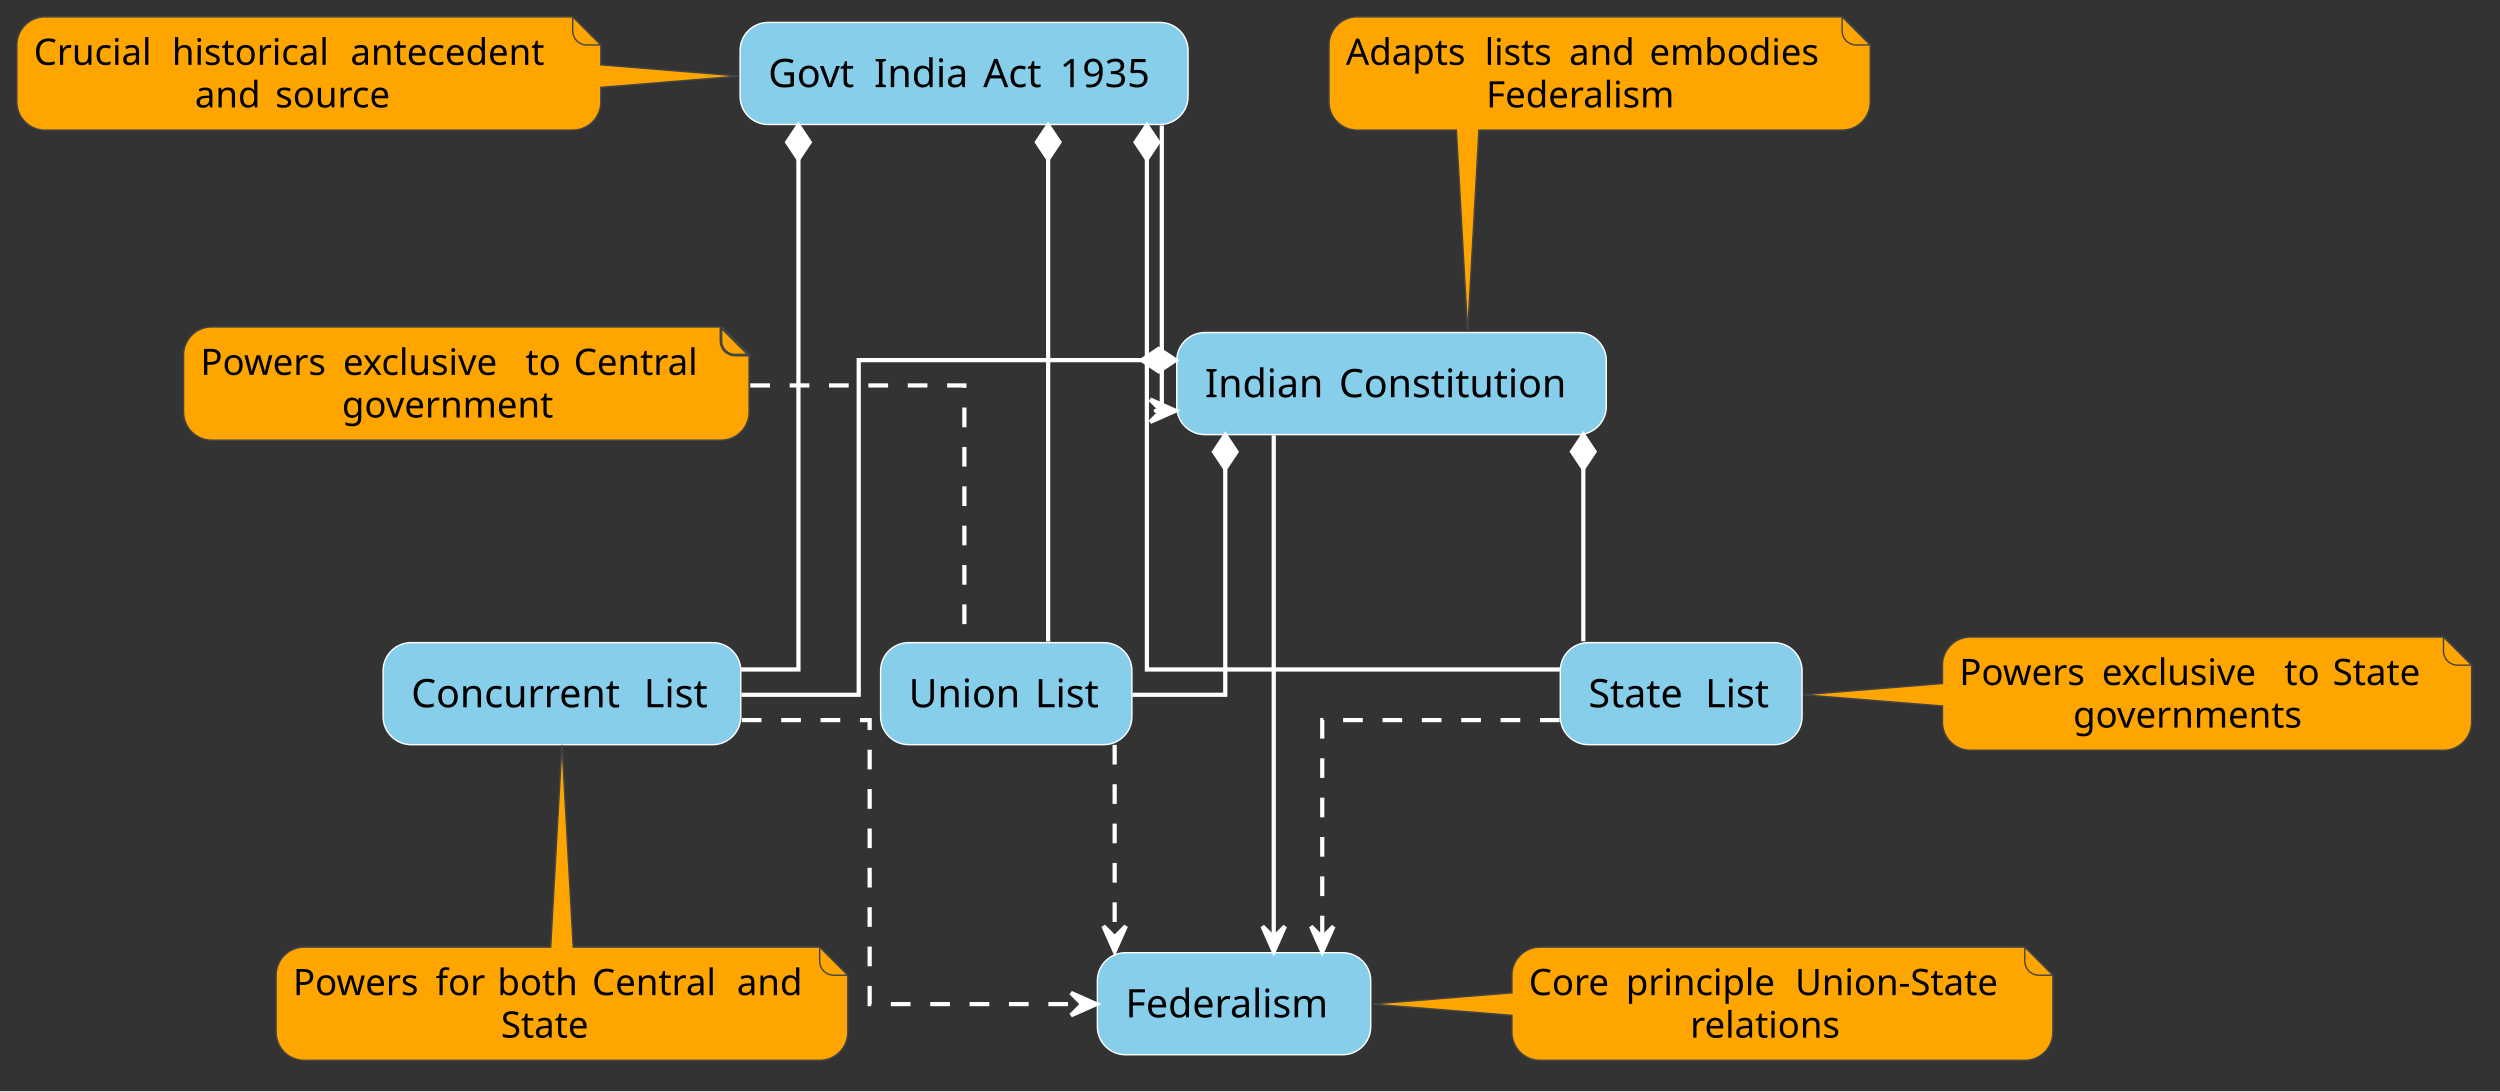
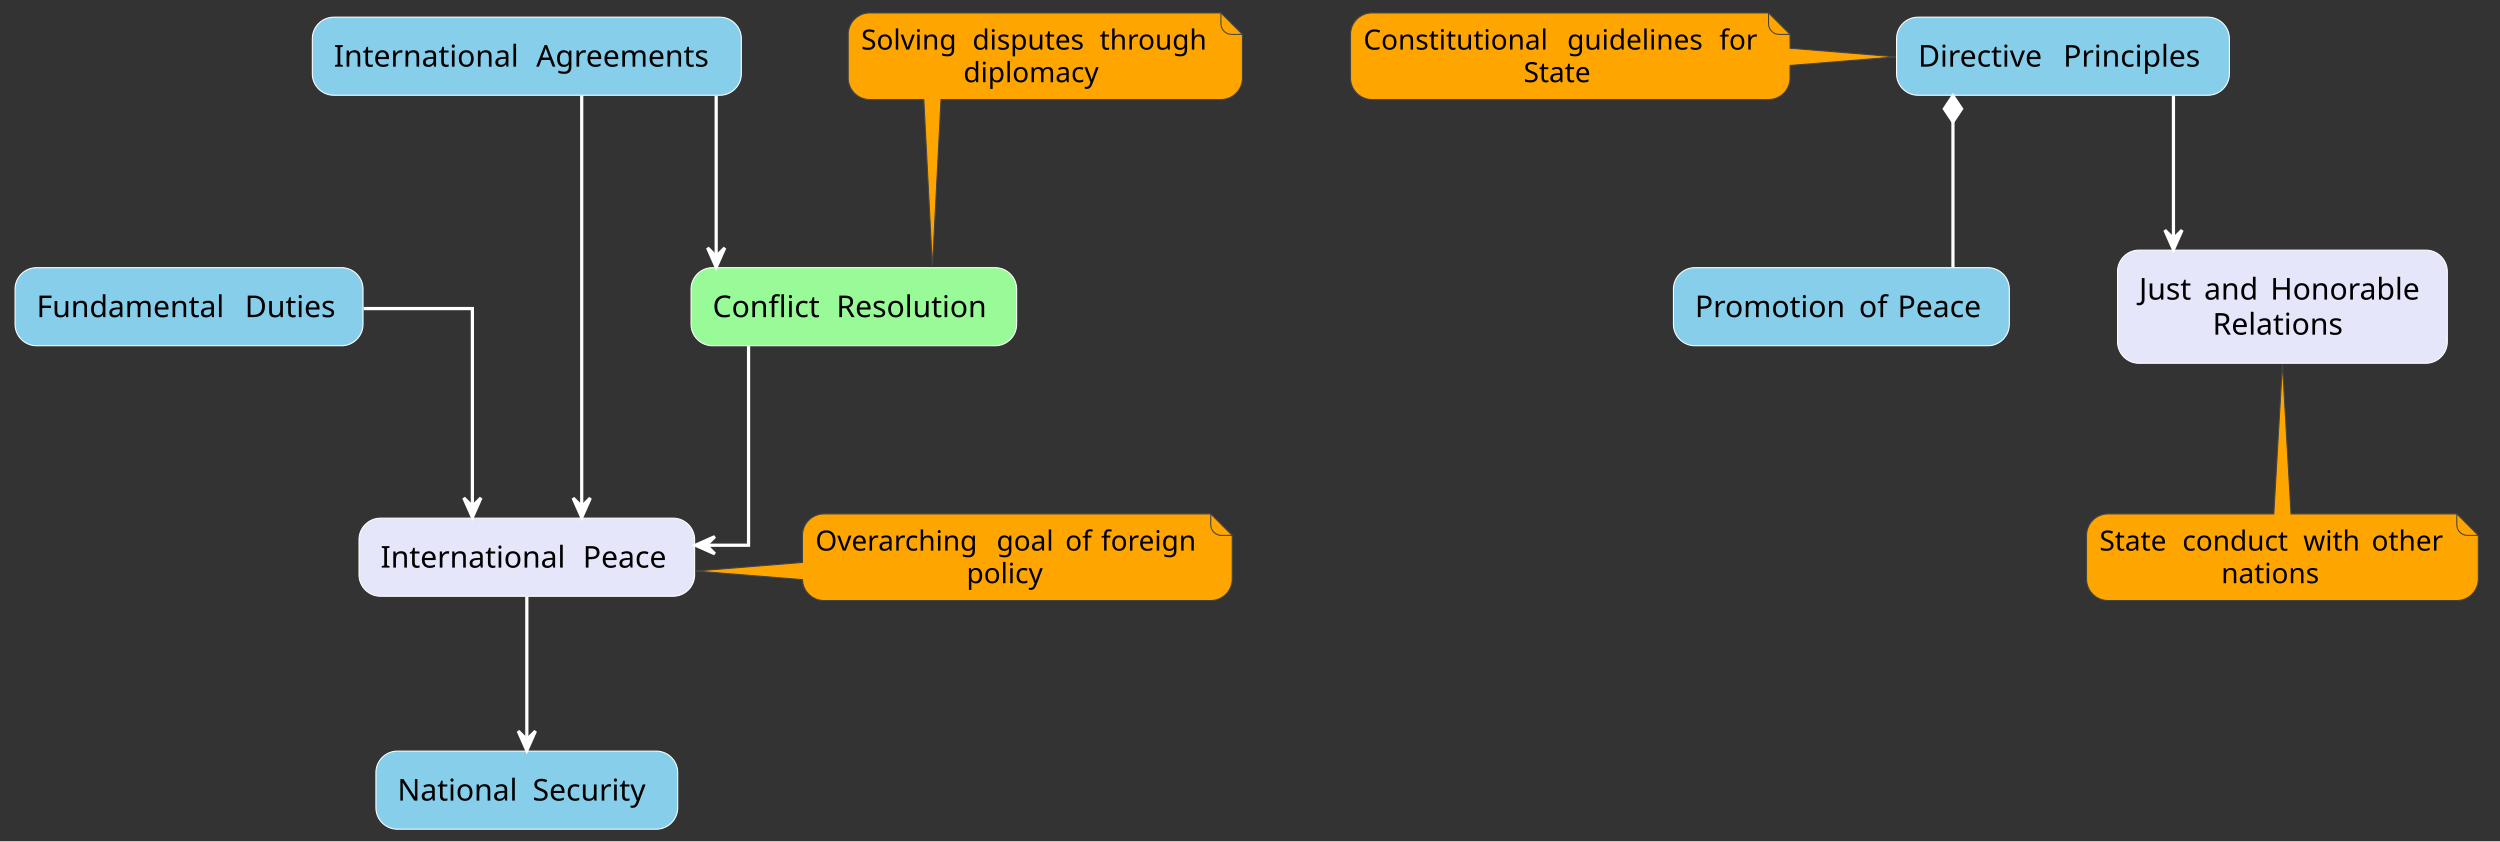
- <svg xmlns="http://www.w3.org/2000/svg" contentStyleType="text/css" data-diagram-type="CLASS" height="388px" preserveAspectRatio="none" style="width:889px;height:388px;background:#333333;" version="1.1" viewBox="0 0 889 388" width="889px" zoomAndPan="magnify">
+ <svg xmlns="http://www.w3.org/2000/svg" contentStyleType="text/css" data-diagram-type="CLASS" height="391px" preserveAspectRatio="none" style="width:1162px;height:391px;background:#333333;" version="1.1" viewBox="0 0 1162 391" width="1162px" zoomAndPan="magnify">
  <defs />
  <g>
-     <rect fill="#333333" height="388" style="stroke:none;stroke-width:1;" width="889" x="0" y="0" />
-     <g class="entity" data-entity="Federalism" data-source-line="23" data-uid="ent0002" id="entity_Federalism">
-       <rect fill="#87CEEB" height="36.297" rx="10" ry="10" style="stroke:#FFFFFF;stroke-width:0.5;" width="97.212" x="390.22" y="338.78" />
-       <text fill="#000000" font-family="Sans-Serif" font-size="14" lengthAdjust="spacing" textLength="77.212" x="400.22" y="361.775">Federalism</text>
+     <rect fill="#333333" height="391" style="stroke:none;stroke-width:1;" width="1162" x="0" y="0" />
+     <g class="entity" data-entity="National Security" data-source-line="23" data-uid="ent0002" id="entity_National Security">
+       <rect fill="#87CEEB" height="36.297" rx="10" ry="10" style="stroke:#FFFFFF;stroke-width:0.5;" width="140.278" x="174.73" y="349.12" />
+       <text fill="#000000" font-family="Sans-Serif" font-size="14" lengthAdjust="spacing" textLength="58.338" x="184.73" y="372.115">National</text>
+       <text fill="#000000" font-family="Sans-Serif" font-size="14" lengthAdjust="spacing" textLength="4.45" x="243.068" y="372.115"> </text>
+       <text fill="#000000" font-family="Sans-Serif" font-size="14" lengthAdjust="spacing" textLength="57.49" x="247.518" y="372.115">Security</text>
    </g>
-     <g class="entity" data-entity="Govt India Act 1935" data-source-line="24" data-uid="ent0003" id="entity_Govt India Act 1935">
-       <rect fill="#87CEEB" height="36.297" rx="10" ry="10" style="stroke:#FFFFFF;stroke-width:0.5;" width="159.289" x="263.18" y="7.98" />
-       <text fill="#000000" font-family="Sans-Serif" font-size="14" lengthAdjust="spacing" textLength="33.188" x="273.18" y="30.975">Govt</text>
-       <text fill="#000000" font-family="Sans-Serif" font-size="14" lengthAdjust="spacing" textLength="4.45" x="306.368" y="30.975"> </text>
-       <text fill="#000000" font-family="Sans-Serif" font-size="14" lengthAdjust="spacing" textLength="34.357" x="310.819" y="30.975">India</text>
-       <text fill="#000000" font-family="Sans-Serif" font-size="14" lengthAdjust="spacing" textLength="4.45" x="345.176" y="30.975"> </text>
-       <text fill="#000000" font-family="Sans-Serif" font-size="14" lengthAdjust="spacing" textLength="22.764" x="349.626" y="30.975">Act</text>
-       <text fill="#000000" font-family="Sans-Serif" font-size="14" lengthAdjust="spacing" textLength="4.45" x="372.39" y="30.975"> </text>
-       <text fill="#000000" font-family="Sans-Serif" font-size="14" lengthAdjust="spacing" textLength="35.629" x="376.84" y="30.975">1935</text>
+     <g class="entity" data-entity="Directive Principles" data-source-line="24" data-uid="ent0003" id="entity_Directive Principles">
+       <rect fill="#87CEEB" height="36.297" rx="10" ry="10" style="stroke:#FFFFFF;stroke-width:0.5;" width="154.695" x="881.52" y="7.98" />
+       <text fill="#000000" font-family="Sans-Serif" font-size="14" lengthAdjust="spacing" textLength="63.014" x="891.52" y="30.975">Directive</text>
+       <text fill="#000000" font-family="Sans-Serif" font-size="14" lengthAdjust="spacing" textLength="4.45" x="954.534" y="30.975"> </text>
+       <text fill="#000000" font-family="Sans-Serif" font-size="14" lengthAdjust="spacing" textLength="67.231" x="958.984" y="30.975">Principles</text>
    </g>
-     <g class="entity" data-entity="Union List" data-source-line="25" data-uid="ent0004" id="entity_Union List">
-       <rect fill="#87CEEB" height="36.297" rx="10" ry="10" style="stroke:#FFFFFF;stroke-width:0.5;" width="89.371" x="313.14" y="228.51" />
-       <text fill="#000000" font-family="Sans-Serif" font-size="14" lengthAdjust="spacing" textLength="40.448" x="323.14" y="251.505">Union</text>
-       <text fill="#000000" font-family="Sans-Serif" font-size="14" lengthAdjust="spacing" textLength="4.45" x="363.588" y="251.505"> </text>
-       <text fill="#000000" font-family="Sans-Serif" font-size="14" lengthAdjust="spacing" textLength="24.473" x="368.038" y="251.505">List</text>
+     <g class="entity" data-entity="Promotion of Peace" data-source-line="25" data-uid="ent0004" id="entity_Promotion of Peace">
+       <rect fill="#87CEEB" height="36.297" rx="10" ry="10" style="stroke:#FFFFFF;stroke-width:0.5;" width="156.124" x="777.81" y="124.41" />
+       <text fill="#000000" font-family="Sans-Serif" font-size="14" lengthAdjust="spacing" textLength="71.784" x="787.81" y="147.405">Promotion</text>
+       <text fill="#000000" font-family="Sans-Serif" font-size="14" lengthAdjust="spacing" textLength="4.45" x="859.594" y="147.405"> </text>
+       <text fill="#000000" font-family="Sans-Serif" font-size="14" lengthAdjust="spacing" textLength="13.494" x="864.044" y="147.405">of</text>
+       <text fill="#000000" font-family="Sans-Serif" font-size="14" lengthAdjust="spacing" textLength="4.45" x="877.538" y="147.405"> </text>
+       <text fill="#000000" font-family="Sans-Serif" font-size="14" lengthAdjust="spacing" textLength="41.945" x="881.989" y="147.405">Peace</text>
    </g>
-     <g class="entity" data-entity="State List" data-source-line="26" data-uid="ent0005" id="entity_State List">
-       <rect fill="#87CEEB" height="36.297" rx="10" ry="10" style="stroke:#FFFFFF;stroke-width:0.5;" width="85.981" x="554.84" y="228.51" />
-       <text fill="#000000" font-family="Sans-Serif" font-size="14" lengthAdjust="spacing" textLength="37.058" x="564.84" y="251.505">State</text>
-       <text fill="#000000" font-family="Sans-Serif" font-size="14" lengthAdjust="spacing" textLength="4.45" x="601.898" y="251.505"> </text>
-       <text fill="#000000" font-family="Sans-Serif" font-size="14" lengthAdjust="spacing" textLength="24.473" x="606.348" y="251.505">List</text>
+     <g class="entity" data-entity="Fundamental Duties" data-source-line="26" data-uid="ent0005" id="entity_Fundamental Duties">
+       <rect fill="#87CEEB" height="36.297" rx="10" ry="10" style="stroke:#FFFFFF;stroke-width:0.5;" width="161.736" x="7" y="124.41" />
+       <text fill="#000000" font-family="Sans-Serif" font-size="14" lengthAdjust="spacing" textLength="92.347" x="17" y="147.405">Fundamental</text>
+       <text fill="#000000" font-family="Sans-Serif" font-size="14" lengthAdjust="spacing" textLength="4.45" x="109.347" y="147.405"> </text>
+       <text fill="#000000" font-family="Sans-Serif" font-size="14" lengthAdjust="spacing" textLength="44.94" x="113.797" y="147.405">Duties</text>
    </g>
-     <g class="entity" data-entity="Concurrent List" data-source-line="27" data-uid="ent0006" id="entity_Concurrent List">
-       <rect fill="#87CEEB" height="36.297" rx="10" ry="10" style="stroke:#FFFFFF;stroke-width:0.5;" width="127.194" x="136.23" y="228.51" />
-       <text fill="#000000" font-family="Sans-Serif" font-size="14" lengthAdjust="spacing" textLength="78.272" x="146.23" y="251.505">Concurrent</text>
-       <text fill="#000000" font-family="Sans-Serif" font-size="14" lengthAdjust="spacing" textLength="4.45" x="224.501" y="251.505"> </text>
-       <text fill="#000000" font-family="Sans-Serif" font-size="14" lengthAdjust="spacing" textLength="24.473" x="228.952" y="251.505">List</text>
+     <g class="entity" data-entity="International Agreements" data-source-line="27" data-uid="ent0006" id="entity_International Agreements">
+       <rect fill="#87CEEB" height="36.297" rx="10" ry="10" style="stroke:#FFFFFF;stroke-width:0.5;" width="199.402" x="145.17" y="7.98" />
+       <text fill="#000000" font-family="Sans-Serif" font-size="14" lengthAdjust="spacing" textLength="89.599" x="155.17" y="30.975">International</text>
+       <text fill="#000000" font-family="Sans-Serif" font-size="14" lengthAdjust="spacing" textLength="4.45" x="244.769" y="30.975"> </text>
+       <text fill="#000000" font-family="Sans-Serif" font-size="14" lengthAdjust="spacing" textLength="85.353" x="249.219" y="30.975">Agreements</text>
    </g>
-     <g class="entity" data-entity="Indian Constitution" data-source-line="28" data-uid="ent0007" id="entity_Indian Constitution">
-       <rect fill="#87CEEB" height="36.297" rx="10" ry="10" style="stroke:#FFFFFF;stroke-width:0.5;" width="152.747" x="418.45" y="118.25" />
-       <text fill="#000000" font-family="Sans-Serif" font-size="14" lengthAdjust="spacing" textLength="43.23" x="428.45" y="141.245">Indian</text>
-       <text fill="#000000" font-family="Sans-Serif" font-size="14" lengthAdjust="spacing" textLength="4.45" x="471.68" y="141.245"> </text>
-       <text fill="#000000" font-family="Sans-Serif" font-size="14" lengthAdjust="spacing" textLength="85.066" x="476.131" y="141.245">Constitution</text>
+     <g class="entity" data-entity="Conflict Resolution" data-source-line="30" data-uid="ent0007" id="entity_Conflict Resolution">
+       <rect fill="#98FB98" height="36.297" rx="10" ry="10" style="stroke:#FFFFFF;stroke-width:0.5;" width="151.339" x="321.2" y="124.41" />
+       <text fill="#000000" font-family="Sans-Serif" font-size="14" lengthAdjust="spacing" textLength="53.108" x="331.2" y="147.405">Conflict</text>
+       <text fill="#000000" font-family="Sans-Serif" font-size="14" lengthAdjust="spacing" textLength="4.45" x="384.308" y="147.405"> </text>
+       <text fill="#000000" font-family="Sans-Serif" font-size="14" lengthAdjust="spacing" textLength="73.78" x="388.759" y="147.405">Resolution</text>
    </g>
-     <g class="entity" data-entity="GMN19" data-source-line="47" data-uid="ent0020" id="entity_GMN19">
-       <path d="M6,16 L6,36.266 A10,10 0 0 0 16,46.266 L203.653,46.266 A10,10 0 0 0 213.653,36.266 L213.653,31.06 L262.8,27.06 L213.653,23.06 L213.653,16 L203.653,6 L16,6 A10,10 0 0 0 6,16" fill="#FFA500" style="stroke:#444444;stroke-width:0.5;" />
-       <path d="M203.653,6 L203.653,11 A5,5 0 0 0 208.653,16 L213.653,16 L203.653,6" fill="#FFA500" style="stroke:#444444;stroke-width:0.5;" />
-       <text fill="#000000" font-family="Sans-Serif" font-size="13" lengthAdjust="spacing" textLength="44.998" x="12" y="23.067">Crucial</text>
-       <text fill="#000000" font-family="Sans-Serif" font-size="13" lengthAdjust="spacing" textLength="4.132" x="56.998" y="23.067"> </text>
-       <text fill="#000000" font-family="Sans-Serif" font-size="13" lengthAdjust="spacing" textLength="59.357" x="61.131" y="23.067">historical</text>
-       <text fill="#000000" font-family="Sans-Serif" font-size="13" lengthAdjust="spacing" textLength="4.132" x="120.488" y="23.067"> </text>
-       <text fill="#000000" font-family="Sans-Serif" font-size="13" lengthAdjust="spacing" textLength="74.033" x="124.62" y="23.067">antecedent</text>
-       <text fill="#000000" font-family="Sans-Serif" font-size="13" lengthAdjust="spacing" textLength="24.457" x="69.303" y="38.2">and</text>
-       <text fill="#000000" font-family="Sans-Serif" font-size="13" lengthAdjust="spacing" textLength="4.132" x="93.761" y="38.2"> </text>
-       <text fill="#000000" font-family="Sans-Serif" font-size="13" lengthAdjust="spacing" textLength="43.456" x="97.893" y="38.2">source</text>
+     <g class="entity" data-entity="International Peace" data-source-line="33" data-uid="ent0008" id="entity_International Peace">
+       <rect fill="#E6E6FA" height="36.297" rx="10" ry="10" style="stroke:#FFFFFF;stroke-width:0.5;" width="155.994" x="166.87" y="240.84" />
+       <text fill="#000000" font-family="Sans-Serif" font-size="14" lengthAdjust="spacing" textLength="89.599" x="176.87" y="263.835">International</text>
+       <text fill="#000000" font-family="Sans-Serif" font-size="14" lengthAdjust="spacing" textLength="4.45" x="266.469" y="263.835"> </text>
+       <text fill="#000000" font-family="Sans-Serif" font-size="14" lengthAdjust="spacing" textLength="41.945" x="270.919" y="263.835">Peace</text>
    </g>
-     <g class="entity" data-entity="GMN22" data-source-line="51" data-uid="ent0023" id="entity_GMN22">
-       <path d="M65.28,126.26 L65.28,146.526 A10,10 0 0 0 75.28,156.526 L256.369,156.526 A10,10 0 0 0 266.369,146.526 L266.369,126.26 L256.369,116.26 L75.28,116.26 A10,10 0 0 0 65.28,126.26" fill="#FFA500" style="stroke:#444444;stroke-width:0.5;" />
-       <path d="M256.369,116.26 L256.369,121.26 A5,5 0 0 0 261.369,126.26 L266.369,126.26 L256.369,116.26" fill="#FFA500" style="stroke:#444444;stroke-width:1;" />
-       <text fill="#000000" font-family="Sans-Serif" font-size="13" lengthAdjust="spacing" textLength="46.541" x="71.28" y="133.327">Powers</text>
-       <text fill="#000000" font-family="Sans-Serif" font-size="13" lengthAdjust="spacing" textLength="4.132" x="117.821" y="133.327"> </text>
-       <text fill="#000000" font-family="Sans-Serif" font-size="13" lengthAdjust="spacing" textLength="60.766" x="121.953" y="133.327">exclusive</text>
-       <text fill="#000000" font-family="Sans-Serif" font-size="13" lengthAdjust="spacing" textLength="4.132" x="182.72" y="133.327"> </text>
-       <text fill="#000000" font-family="Sans-Serif" font-size="13" lengthAdjust="spacing" textLength="13.051" x="186.852" y="133.327">to</text>
-       <text fill="#000000" font-family="Sans-Serif" font-size="13" lengthAdjust="spacing" textLength="4.132" x="199.903" y="133.327"> </text>
-       <text fill="#000000" font-family="Sans-Serif" font-size="13" lengthAdjust="spacing" textLength="47.334" x="204.035" y="133.327">Central</text>
-       <text fill="#000000" font-family="Sans-Serif" font-size="13" lengthAdjust="spacing" textLength="79.479" x="121.585" y="148.46">government</text>
+     <g class="entity" data-entity="Just and Honorable Relations" data-source-line="34" data-uid="ent0009" id="entity_Just and Honorable Relations">
+       <rect fill="#E6E6FA" height="52.594" rx="10" ry="10" style="stroke:#FFFFFF;stroke-width:0.5;" width="153.28" x="984.23" y="116.26" />
+       <text fill="#000000" font-family="Sans-Serif" font-size="14" lengthAdjust="spacing" textLength="25.785" x="994.23" y="139.255">Just</text>
+       <text fill="#000000" font-family="Sans-Serif" font-size="14" lengthAdjust="spacing" textLength="4.45" x="1020.015" y="139.255"> </text>
+       <text fill="#000000" font-family="Sans-Serif" font-size="14" lengthAdjust="spacing" textLength="26.339" x="1024.465" y="139.255">and</text>
+       <text fill="#000000" font-family="Sans-Serif" font-size="14" lengthAdjust="spacing" textLength="4.45" x="1050.804" y="139.255"> </text>
+       <text fill="#000000" font-family="Sans-Serif" font-size="14" lengthAdjust="spacing" textLength="72.256" x="1055.254" y="139.255">Honorable</text>
+       <text fill="#000000" font-family="Sans-Serif" font-size="14" lengthAdjust="spacing" textLength="64.921" x="1028.41" y="155.552">Relations</text>
    </g>
-     <g class="entity" data-entity="GMN25" data-source-line="55" data-uid="ent0026" id="entity_GMN25">
-       <path d="M690.74,236.53 L690.74,243.06 L641.2,247.06 L690.74,251.06 L690.74,256.796 A10,10 0 0 0 700.74,266.796 L868.905,266.796 A10,10 0 0 0 878.905,256.796 L878.905,236.53 L868.905,226.53 L700.74,226.53 A10,10 0 0 0 690.74,236.53" fill="#FFA500" style="stroke:#444444;stroke-width:0.5;" />
-       <path d="M868.905,226.53 L868.905,231.53 A5,5 0 0 0 873.905,236.53 L878.905,236.53 L868.905,226.53" fill="#FFA500" style="stroke:#444444;stroke-width:0.5;" />
-       <text fill="#000000" font-family="Sans-Serif" font-size="13" lengthAdjust="spacing" textLength="46.541" x="696.74" y="243.597">Powers</text>
-       <text fill="#000000" font-family="Sans-Serif" font-size="13" lengthAdjust="spacing" textLength="4.132" x="743.281" y="243.597"> </text>
-       <text fill="#000000" font-family="Sans-Serif" font-size="13" lengthAdjust="spacing" textLength="60.766" x="747.413" y="243.597">exclusive</text>
-       <text fill="#000000" font-family="Sans-Serif" font-size="13" lengthAdjust="spacing" textLength="4.132" x="808.179" y="243.597"> </text>
-       <text fill="#000000" font-family="Sans-Serif" font-size="13" lengthAdjust="spacing" textLength="13.051" x="812.312" y="243.597">to</text>
-       <text fill="#000000" font-family="Sans-Serif" font-size="13" lengthAdjust="spacing" textLength="4.132" x="825.363" y="243.597"> </text>
-       <text fill="#000000" font-family="Sans-Serif" font-size="13" lengthAdjust="spacing" textLength="34.411" x="829.495" y="243.597">State</text>
-       <text fill="#000000" font-family="Sans-Serif" font-size="13" lengthAdjust="spacing" textLength="86.252" x="737.197" y="258.73">governments</text>
+     <g class="entity" data-entity="GMN17" data-source-line="47" data-uid="ent0018" id="entity_GMN17">
+       <path d="M372.99,248.86 L372.99,261.42 L323.33,265.42 L372.99,269.42 L372.99,269.126 A10,10 0 0 0 382.99,279.126 L562.746,279.126 A10,10 0 0 0 572.746,269.126 L572.746,248.86 L562.746,238.86 L382.99,238.86 A10,10 0 0 0 372.99,248.86" fill="#FFA500" style="stroke:#444444;stroke-width:0.5;" />
+       <path d="M562.746,238.86 L562.746,243.86 A5,5 0 0 0 567.746,248.86 L572.746,248.86 L562.746,238.86" fill="#FFA500" style="stroke:#444444;stroke-width:0.5;" />
+       <text fill="#000000" font-family="Sans-Serif" font-size="13" lengthAdjust="spacing" textLength="80.069" x="378.99" y="255.927">Overarching</text>
+       <text fill="#000000" font-family="Sans-Serif" font-size="13" lengthAdjust="spacing" textLength="4.132" x="459.059" y="255.927"> </text>
+       <text fill="#000000" font-family="Sans-Serif" font-size="13" lengthAdjust="spacing" textLength="27.784" x="463.192" y="255.927">goal</text>
+       <text fill="#000000" font-family="Sans-Serif" font-size="13" lengthAdjust="spacing" textLength="4.132" x="490.975" y="255.927"> </text>
+       <text fill="#000000" font-family="Sans-Serif" font-size="13" lengthAdjust="spacing" textLength="12.53" x="495.108" y="255.927">of</text>
+       <text fill="#000000" font-family="Sans-Serif" font-size="13" lengthAdjust="spacing" textLength="4.132" x="507.638" y="255.927"> </text>
+       <text fill="#000000" font-family="Sans-Serif" font-size="13" lengthAdjust="spacing" textLength="45.976" x="511.77" y="255.927">foreign</text>
+       <text fill="#000000" font-family="Sans-Serif" font-size="13" lengthAdjust="spacing" textLength="38.27" x="449.233" y="271.06">policy</text>
    </g>
-     <g class="entity" data-entity="GMN28" data-source-line="59" data-uid="ent0029" id="entity_GMN28">
-       <path d="M98.19,346.79 L98.19,367.056 A10,10 0 0 0 108.19,377.056 L291.469,377.056 A10,10 0 0 0 301.469,367.056 L301.469,346.79 L291.469,336.79 L203.83,336.79 L199.83,264.87 L195.83,336.79 L108.19,336.79 A10,10 0 0 0 98.19,346.79" fill="#FFA500" style="stroke:#444444;stroke-width:0.5;" />
-       <path d="M291.469,336.79 L291.469,341.79 A5,5 0 0 0 296.469,346.79 L301.469,346.79 L291.469,336.79" fill="#FFA500" style="stroke:#444444;stroke-width:0.5;" />
-       <text fill="#000000" font-family="Sans-Serif" font-size="13" lengthAdjust="spacing" textLength="46.541" x="104.19" y="353.857">Powers</text>
-       <text fill="#000000" font-family="Sans-Serif" font-size="13" lengthAdjust="spacing" textLength="4.132" x="150.731" y="353.857"> </text>
-       <text fill="#000000" font-family="Sans-Serif" font-size="13" lengthAdjust="spacing" textLength="17.875" x="154.863" y="353.857">for</text>
-       <text fill="#000000" font-family="Sans-Serif" font-size="13" lengthAdjust="spacing" textLength="4.132" x="172.738" y="353.857"> </text>
-       <text fill="#000000" font-family="Sans-Serif" font-size="13" lengthAdjust="spacing" textLength="29.542" x="176.871" y="353.857">both</text>
-       <text fill="#000000" font-family="Sans-Serif" font-size="13" lengthAdjust="spacing" textLength="4.132" x="206.413" y="353.857"> </text>
-       <text fill="#000000" font-family="Sans-Serif" font-size="13" lengthAdjust="spacing" textLength="47.334" x="210.545" y="353.857">Central</text>
-       <text fill="#000000" font-family="Sans-Serif" font-size="13" lengthAdjust="spacing" textLength="4.132" x="257.88" y="353.857"> </text>
-       <text fill="#000000" font-family="Sans-Serif" font-size="13" lengthAdjust="spacing" textLength="24.457" x="262.012" y="353.857">and</text>
-       <text fill="#000000" font-family="Sans-Serif" font-size="13" lengthAdjust="spacing" textLength="34.411" x="178.124" y="368.99">State</text>
+     <g class="entity" data-entity="GMN20" data-source-line="51" data-uid="ent0021" id="entity_GMN20">
+       <path d="M627.72,16 L627.72,36.266 A10,10 0 0 0 637.72,46.266 L822.015,46.266 A10,10 0 0 0 832.015,36.266 L832.015,30.42 L881.24,26.42 L832.015,22.42 L832.015,16 L822.015,6 L637.72,6 A10,10 0 0 0 627.72,16" fill="#FFA500" style="stroke:#444444;stroke-width:0.5;" />
+       <path d="M822.015,6 L822.015,11 A5,5 0 0 0 827.015,16 L832.015,16 L822.015,6" fill="#FFA500" style="stroke:#444444;stroke-width:0.5;" />
+       <text fill="#000000" font-family="Sans-Serif" font-size="13" lengthAdjust="spacing" textLength="90.568" x="633.72" y="23.067">Constitutional</text>
+       <text fill="#000000" font-family="Sans-Serif" font-size="13" lengthAdjust="spacing" textLength="4.132" x="724.288" y="23.067"> </text>
+       <text fill="#000000" font-family="Sans-Serif" font-size="13" lengthAdjust="spacing" textLength="66.587" x="728.421" y="23.067">guidelines</text>
+       <text fill="#000000" font-family="Sans-Serif" font-size="13" lengthAdjust="spacing" textLength="4.132" x="795.008" y="23.067"> </text>
+       <text fill="#000000" font-family="Sans-Serif" font-size="13" lengthAdjust="spacing" textLength="17.875" x="799.14" y="23.067">for</text>
+       <text fill="#000000" font-family="Sans-Serif" font-size="13" lengthAdjust="spacing" textLength="34.411" x="708.162" y="38.2">State</text>
    </g>
-     <g class="entity" data-entity="GMN31" data-source-line="63" data-uid="ent0032" id="entity_GMN31">
-       <path d="M472.6,16 L472.6,36.266 A10,10 0 0 0 482.6,46.266 L517.9,46.266 L521.9,117.86 L525.9,46.266 L655.057,46.266 A10,10 0 0 0 665.057,36.266 L665.057,16 L655.057,6 L482.6,6 A10,10 0 0 0 472.6,16" fill="#FFA500" style="stroke:#444444;stroke-width:0.5;" />
-       <path d="M655.057,6 L655.057,11 A5,5 0 0 0 660.057,16 L665.057,16 L655.057,6" fill="#FFA500" style="stroke:#444444;stroke-width:0.5;" />
-       <text fill="#000000" font-family="Sans-Serif" font-size="13" lengthAdjust="spacing" textLength="45.233" x="478.6" y="23.067">Adapts</text>
-       <text fill="#000000" font-family="Sans-Serif" font-size="13" lengthAdjust="spacing" textLength="4.132" x="523.833" y="23.067"> </text>
-       <text fill="#000000" font-family="Sans-Serif" font-size="13" lengthAdjust="spacing" textLength="25.867" x="527.966" y="23.067">lists</text>
-       <text fill="#000000" font-family="Sans-Serif" font-size="13" lengthAdjust="spacing" textLength="4.132" x="553.832" y="23.067"> </text>
-       <text fill="#000000" font-family="Sans-Serif" font-size="13" lengthAdjust="spacing" textLength="24.457" x="557.965" y="23.067">and</text>
-       <text fill="#000000" font-family="Sans-Serif" font-size="13" lengthAdjust="spacing" textLength="4.132" x="582.422" y="23.067"> </text>
-       <text fill="#000000" font-family="Sans-Serif" font-size="13" lengthAdjust="spacing" textLength="63.502" x="586.555" y="23.067">embodies</text>
-       <text fill="#000000" font-family="Sans-Serif" font-size="13" lengthAdjust="spacing" textLength="71.697" x="528.48" y="38.2">Federalism</text>
+     <g class="entity" data-entity="GMN23" data-source-line="55" data-uid="ent0024" id="entity_GMN23">
+       <path d="M394.25,16 L394.25,36.266 A10,10 0 0 0 404.25,46.266 L429.39,46.266 L433.39,124.14 L437.39,46.266 L567.49,46.266 A10,10 0 0 0 577.49,36.266 L577.49,16 L567.49,6 L404.25,6 A10,10 0 0 0 394.25,16" fill="#FFA500" style="stroke:#444444;stroke-width:0.5;" />
+       <path d="M567.49,6 L567.49,11 A5,5 0 0 0 572.49,16 L577.49,16 L567.49,6" fill="#FFA500" style="stroke:#444444;stroke-width:0.5;" />
+       <text fill="#000000" font-family="Sans-Serif" font-size="13" lengthAdjust="spacing" textLength="47.614" x="400.25" y="23.067">Solving</text>
+       <text fill="#000000" font-family="Sans-Serif" font-size="13" lengthAdjust="spacing" textLength="4.132" x="447.864" y="23.067"> </text>
+       <text fill="#000000" font-family="Sans-Serif" font-size="13" lengthAdjust="spacing" textLength="54.996" x="451.996" y="23.067">disputes</text>
+       <text fill="#000000" font-family="Sans-Serif" font-size="13" lengthAdjust="spacing" textLength="4.132" x="506.992" y="23.067"> </text>
+       <text fill="#000000" font-family="Sans-Serif" font-size="13" lengthAdjust="spacing" textLength="51.365" x="511.125" y="23.067">through</text>
+       <text fill="#000000" font-family="Sans-Serif" font-size="13" lengthAdjust="spacing" textLength="67.152" x="447.794" y="38.2">diplomacy</text>
    </g>
-     <g class="entity" data-entity="GMN34" data-source-line="67" data-uid="ent0035" id="entity_GMN34">
-       <path d="M537.64,346.79 L537.64,353.06 L487.78,357.06 L537.64,361.06 L537.64,367.056 A10,10 0 0 0 547.64,377.056 L720.008,377.056 A10,10 0 0 0 730.008,367.056 L730.008,346.79 L720.008,336.79 L547.64,336.79 A10,10 0 0 0 537.64,346.79" fill="#FFA500" style="stroke:#444444;stroke-width:0.5;" />
-       <path d="M720.008,336.79 L720.008,341.79 A5,5 0 0 0 725.008,346.79 L730.008,346.79 L720.008,336.79" fill="#FFA500" style="stroke:#444444;stroke-width:0.5;" />
-       <text fill="#000000" font-family="Sans-Serif" font-size="13" lengthAdjust="spacing" textLength="30.373" x="543.64" y="353.857">Core</text>
-       <text fill="#000000" font-family="Sans-Serif" font-size="13" lengthAdjust="spacing" textLength="4.132" x="574.014" y="353.857"> </text>
-       <text fill="#000000" font-family="Sans-Serif" font-size="13" lengthAdjust="spacing" textLength="56.069" x="578.146" y="353.857">principle</text>
-       <text fill="#000000" font-family="Sans-Serif" font-size="13" lengthAdjust="spacing" textLength="4.132" x="634.215" y="353.857"> </text>
-       <text fill="#000000" font-family="Sans-Serif" font-size="13" lengthAdjust="spacing" textLength="76.661" x="638.347" y="353.857">Union-State</text>
-       <text fill="#000000" font-family="Sans-Serif" font-size="13" lengthAdjust="spacing" textLength="56.596" x="601.026" y="368.99">relations</text>
+     <g class="entity" data-entity="GMN26" data-source-line="59" data-uid="ent0027" id="entity_GMN26">
+       <path d="M969.82,248.86 L969.82,269.126 A10,10 0 0 0 979.82,279.126 L1141.917,279.126 A10,10 0 0 0 1151.917,269.126 L1151.917,248.86 L1141.917,238.86 L1064.87,238.86 L1060.87,169.27 L1056.87,238.86 L979.82,238.86 A10,10 0 0 0 969.82,248.86" fill="#FFA500" style="stroke:#444444;stroke-width:0.5;" />
+       <path d="M1141.917,238.86 L1141.917,243.86 A5,5 0 0 0 1146.917,248.86 L1151.917,248.86 L1141.917,238.86" fill="#FFA500" style="stroke:#444444;stroke-width:0.5;" />
+       <text fill="#000000" font-family="Sans-Serif" font-size="13" lengthAdjust="spacing" textLength="34.411" x="975.82" y="255.927">State</text>
+       <text fill="#000000" font-family="Sans-Serif" font-size="13" lengthAdjust="spacing" textLength="4.132" x="1010.231" y="255.927"> </text>
+       <text fill="#000000" font-family="Sans-Serif" font-size="13" lengthAdjust="spacing" textLength="52.076" x="1014.363" y="255.927">conduct</text>
+       <text fill="#000000" font-family="Sans-Serif" font-size="13" lengthAdjust="spacing" textLength="4.132" x="1066.439" y="255.927"> </text>
+       <text fill="#000000" font-family="Sans-Serif" font-size="13" lengthAdjust="spacing" textLength="27.581" x="1070.572" y="255.927">with</text>
+       <text fill="#000000" font-family="Sans-Serif" font-size="13" lengthAdjust="spacing" textLength="4.132" x="1098.152" y="255.927"> </text>
+       <text fill="#000000" font-family="Sans-Serif" font-size="13" lengthAdjust="spacing" textLength="34.633" x="1102.284" y="255.927">other</text>
+       <text fill="#000000" font-family="Sans-Serif" font-size="13" lengthAdjust="spacing" textLength="47.88" x="1032.428" y="271.06">nations</text>
    </g>
-     <g class="link" data-entity-1="Govt India Act 1935" data-entity-2="Indian Constitution" data-source-line="31" data-uid="lnk8" id="link_Govt India Act 1935_Indian Constitution">
-       <path codeLine="31" d="M413.14,44.61 C413.14,78.25 413.14,146.06 413.14,146.06 C413.14,146.06 408.94,146.06 412,146.06" fill="none" id="Govt India Act 1935-to-Indian Constitution" style="stroke:#FFFFFF;stroke-width:1.5;" />
-       <polygon fill="#FFFFFF" points="418,146.06,409,142.06,413,146.06,409,150.06,418,146.06" style="stroke:#FFFFFF;stroke-width:1.5;" />
+     <g class="link" data-entity-1="International Peace" data-entity-2="National Security" data-source-line="37" data-uid="lnk10" id="link_International Peace_National Security">
+       <path codeLine="37" d="M244.87,277.36 C244.87,297.27 244.87,322.87 244.87,342.81" fill="none" id="International Peace-to-National Security" style="stroke:#FFFFFF;stroke-width:1.5;" />
+       <polygon fill="#FFFFFF" points="244.87,348.81,248.87,339.81,244.87,343.81,240.87,339.81,244.87,348.81" style="stroke:#FFFFFF;stroke-width:1.5;" />
    </g>
-     <g class="link" data-entity-1="Govt India Act 1935" data-entity-2="Union List" data-source-line="32" data-uid="lnk9" id="link_Govt India Act 1935_Union List">
-       <path codeLine="32" d="M372.72,56.55 C372.72,98.06 372.72,186.53 372.72,228.14" fill="none" id="Govt India Act 1935-backto-Union List" style="stroke:#FFFFFF;stroke-width:1.5;" />
-       <polygon fill="#FFFFFF" points="372.72,44.55,368.72,50.55,372.72,56.55,376.72,50.55,372.72,44.55" style="stroke:#FFFFFF;stroke-width:1.5;" />
+     <g class="link" data-entity-1="Directive Principles" data-entity-2="Promotion of Peace" data-source-line="38" data-uid="lnk11" id="link_Directive Principles_Promotion of Peace">
+       <path codeLine="38" d="M907.73,56.58 C907.73,78.38 907.73,102.43 907.73,124.2" fill="none" id="Directive Principles-backto-Promotion of Peace" style="stroke:#FFFFFF;stroke-width:1.5;" />
+       <polygon fill="#FFFFFF" points="907.73,44.58,903.73,50.58,907.73,56.58,911.73,50.58,907.73,44.58" style="stroke:#FFFFFF;stroke-width:1.5;" />
    </g>
-     <g class="link" data-entity-1="Govt India Act 1935" data-entity-2="State List" data-source-line="33" data-uid="lnk10" id="link_Govt India Act 1935_State List">
-       <path codeLine="33" d="M407.83,56.57 C407.83,108.13 407.83,238.06 407.83,238.06 C407.83,238.06 498.65,238.06 554.71,238.06" fill="none" id="Govt India Act 1935-backto-State List" style="stroke:#FFFFFF;stroke-width:1.5;" />
-       <polygon fill="#FFFFFF" points="407.83,44.57,403.83,50.57,407.83,56.57,411.83,50.57,407.83,44.57" style="stroke:#FFFFFF;stroke-width:1.5;" />
+     <g class="link" data-entity-1="Directive Principles" data-entity-2="Just and Honorable Relations" data-source-line="39" data-uid="lnk12" id="link_Directive Principles_Just and Honorable Relations">
+       <path codeLine="39" d="M1010.22,44.58 C1010.22,63.82 1010.22,88.15 1010.22,109.97" fill="none" id="Directive Principles-to-Just and Honorable Relations" style="stroke:#FFFFFF;stroke-width:1.5;" />
+       <polygon fill="#FFFFFF" points="1010.22,115.97,1014.22,106.97,1010.22,110.97,1006.22,106.97,1010.22,115.97" style="stroke:#FFFFFF;stroke-width:1.5;" />
    </g>
-     <g class="link" data-entity-1="Govt India Act 1935" data-entity-2="Concurrent List" data-source-line="34" data-uid="lnk11" id="link_Govt India Act 1935_Concurrent List">
-       <path codeLine="34" d="M283.92,56.57 C283.92,108.13 283.92,238.06 283.92,238.06 C283.92,238.06 275.29,238.06 263.56,238.06" fill="none" id="Govt India Act 1935-backto-Concurrent List" style="stroke:#FFFFFF;stroke-width:1.5;" />
-       <polygon fill="#FFFFFF" points="283.92,44.57,279.92,50.57,283.92,56.57,287.92,50.57,283.92,44.57" style="stroke:#FFFFFF;stroke-width:1.5;" />
+     <g class="link" data-entity-1="International Agreements" data-entity-2="International Peace" data-source-line="40" data-uid="lnk13" id="link_International Agreements_International Peace">
+       <path codeLine="40" d="M270.38,44.4 C270.38,87.83 270.38,190.82 270.38,234.48" fill="none" id="International Agreements-to-International Peace" style="stroke:#FFFFFF;stroke-width:1.5;" />
+       <polygon fill="#FFFFFF" points="270.38,240.48,274.38,231.48,270.38,235.48,266.38,231.48,270.38,240.48" style="stroke:#FFFFFF;stroke-width:1.5;" />
    </g>
-     <g class="link" data-entity-1="Indian Constitution" data-entity-2="Union List" data-source-line="36" data-uid="lnk12" id="link_Indian Constitution_Union List">
-       <path codeLine="36" d="M435.7,166.67 C435.7,198.1 435.7,247.06 435.7,247.06 C435.7,247.06 419.98,247.06 402.67,247.06" fill="none" id="Indian Constitution-backto-Union List" style="stroke:#FFFFFF;stroke-width:1.5;" />
-       <polygon fill="#FFFFFF" points="435.7,154.67,431.7,160.67,435.7,166.67,439.7,160.67,435.7,154.67" style="stroke:#FFFFFF;stroke-width:1.5;" />
+     <g class="link" data-entity-1="International Agreements" data-entity-2="Conflict Resolution" data-source-line="41" data-uid="lnk14" id="link_International Agreements_Conflict Resolution">
+       <path codeLine="41" d="M332.88,44.58 C332.88,66.38 332.88,96.43 332.88,118.2" fill="none" id="International Agreements-to-Conflict Resolution" style="stroke:#FFFFFF;stroke-width:1.5;" />
+       <polygon fill="#FFFFFF" points="332.88,124.2,336.88,115.2,332.88,119.2,328.88,115.2,332.88,124.2" style="stroke:#FFFFFF;stroke-width:1.5;" />
    </g>
-     <g class="link" data-entity-1="Indian Constitution" data-entity-2="State List" data-source-line="37" data-uid="lnk13" id="link_Indian Constitution_State List">
-       <path codeLine="37" d="M563.02,166.6 C563.02,186.91 563.02,207.59 563.02,228.06" fill="none" id="Indian Constitution-backto-State List" style="stroke:#FFFFFF;stroke-width:1.5;" />
-       <polygon fill="#FFFFFF" points="563.02,154.6,559.02,160.6,563.02,166.6,567.02,160.6,563.02,154.6" style="stroke:#FFFFFF;stroke-width:1.5;" />
+     <g class="link" data-entity-1="Conflict Resolution" data-entity-2="International Peace" data-source-line="42" data-uid="lnk15" id="link_Conflict Resolution_International Peace">
+       <path codeLine="42" d="M347.93,160.87 C347.93,192.35 347.93,253.42 347.93,253.42 C347.93,253.42 343.48,253.42 329.24,253.42" fill="none" id="Conflict Resolution-to-International Peace" style="stroke:#FFFFFF;stroke-width:1.5;" />
+       <polygon fill="#FFFFFF" points="323.24,253.42,332.24,257.42,328.24,253.42,332.24,249.42,323.24,253.42" style="stroke:#FFFFFF;stroke-width:1.5;" />
    </g>
-     <g class="link" data-entity-1="Indian Constitution" data-entity-2="Concurrent List" data-source-line="38" data-uid="lnk14" id="link_Indian Constitution_Concurrent List">
-       <path codeLine="38" d="M406.04,128.06 C353.52,128.06 305.36,128.06 305.36,128.06 C305.36,128.06 305.36,247.06 305.36,247.06 C305.36,247.06 285.87,247.06 263.65,247.06" fill="none" id="Indian Constitution-backto-Concurrent List" style="stroke:#FFFFFF;stroke-width:1.5;" />
-       <polygon fill="#FFFFFF" points="418.04,128.06,412.04,124.06,406.04,128.06,412.04,132.06,418.04,128.06" style="stroke:#FFFFFF;stroke-width:1.5;" />
-     </g>
-     <g class="link" data-entity-1="Indian Constitution" data-entity-2="Federalism" data-source-line="39" data-uid="lnk15" id="link_Indian Constitution_Federalism">
-       <path codeLine="39" d="M452.94,154.82 C452.94,196.33 452.94,290.79 452.94,332.4" fill="none" id="Indian Constitution-to-Federalism" style="stroke:#FFFFFF;stroke-width:1.5;" />
-       <polygon fill="#FFFFFF" points="452.94,338.4,456.94,329.4,452.94,333.4,448.94,329.4,452.94,338.4" style="stroke:#FFFFFF;stroke-width:1.5;" />
-     </g>
-     <g class="link" data-entity-1="Union List" data-entity-2="Federalism" data-source-line="41" data-uid="lnk16" id="link_Union List_Federalism">
-       <path codeLine="41" d="M396.37,264.87 C396.37,285.18 396.37,311.86 396.37,332.32" fill="none" id="Union List-to-Federalism" style="stroke:#FFFFFF;stroke-width:1.5;stroke-dasharray:7.0,7.0;" />
-       <polygon fill="#FFFFFF" points="396.37,338.32,400.37,329.32,396.37,333.32,392.37,329.32,396.37,338.32" style="stroke:#FFFFFF;stroke-width:1.5;" />
-     </g>
-     <g class="link" data-entity-1="State List" data-entity-2="Federalism" data-source-line="42" data-uid="lnk17" id="link_State List_Federalism">
-       <path codeLine="42" d="M554.61,256.06 C517.58,256.06 470.19,256.06 470.19,256.06 C470.19,256.06 470.19,303.31 470.19,332.43" fill="none" id="State List-to-Federalism" style="stroke:#FFFFFF;stroke-width:1.5;stroke-dasharray:7.0,7.0;" />
-       <polygon fill="#FFFFFF" points="470.19,338.43,474.19,329.43,470.19,333.43,466.19,329.43,470.19,338.43" style="stroke:#FFFFFF;stroke-width:1.5;" />
-     </g>
-     <g class="link" data-entity-1="Concurrent List" data-entity-2="Federalism" data-source-line="43" data-uid="lnk18" id="link_Concurrent List_Federalism">
-       <path codeLine="43" d="M263.79,256.06 C287.74,256.06 309.25,256.06 309.25,256.06 C309.25,256.06 309.25,357.06 309.25,357.06 C309.25,357.06 347.14,357.06 383.84,357.06" fill="none" id="Concurrent List-to-Federalism" style="stroke:#FFFFFF;stroke-width:1.5;stroke-dasharray:7.0,7.0;" />
-       <polygon fill="#FFFFFF" points="389.84,357.06,380.84,353.06,384.84,357.06,380.84,361.06,389.84,357.06" style="stroke:#FFFFFF;stroke-width:1.5;" />
-     </g>
-     <g class="link" data-entity-1="GMN22" data-entity-2="Union List" data-source-line="51" data-uid="lnk24" id="link_GMN22_Union List">
-       <path d="M266.8,137.06 C306.57,137.06 342.93,137.06 342.93,137.06 C342.93,137.06 342.93,196.8 342.93,228.07" fill="none" id="GMN22-Union List" style="stroke:#FFFFFF;stroke-width:1.5;stroke-dasharray:7.0,7.0;" />
+     <g class="link" data-entity-1="Fundamental Duties" data-entity-2="International Peace" data-source-line="43" data-uid="lnk16" id="link_Fundamental Duties_International Peace">
+       <path codeLine="43" d="M169.02,143.42 C196.12,143.42 219.56,143.42 219.56,143.42 C219.56,143.42 219.56,201.75 219.56,234.42" fill="none" id="Fundamental Duties-to-International Peace" style="stroke:#FFFFFF;stroke-width:1.5;" />
+       <polygon fill="#FFFFFF" points="219.56,240.42,223.56,231.42,219.56,235.42,215.56,231.42,219.56,240.42" style="stroke:#FFFFFF;stroke-width:1.5;" />
    </g>
  </g>
</svg>
